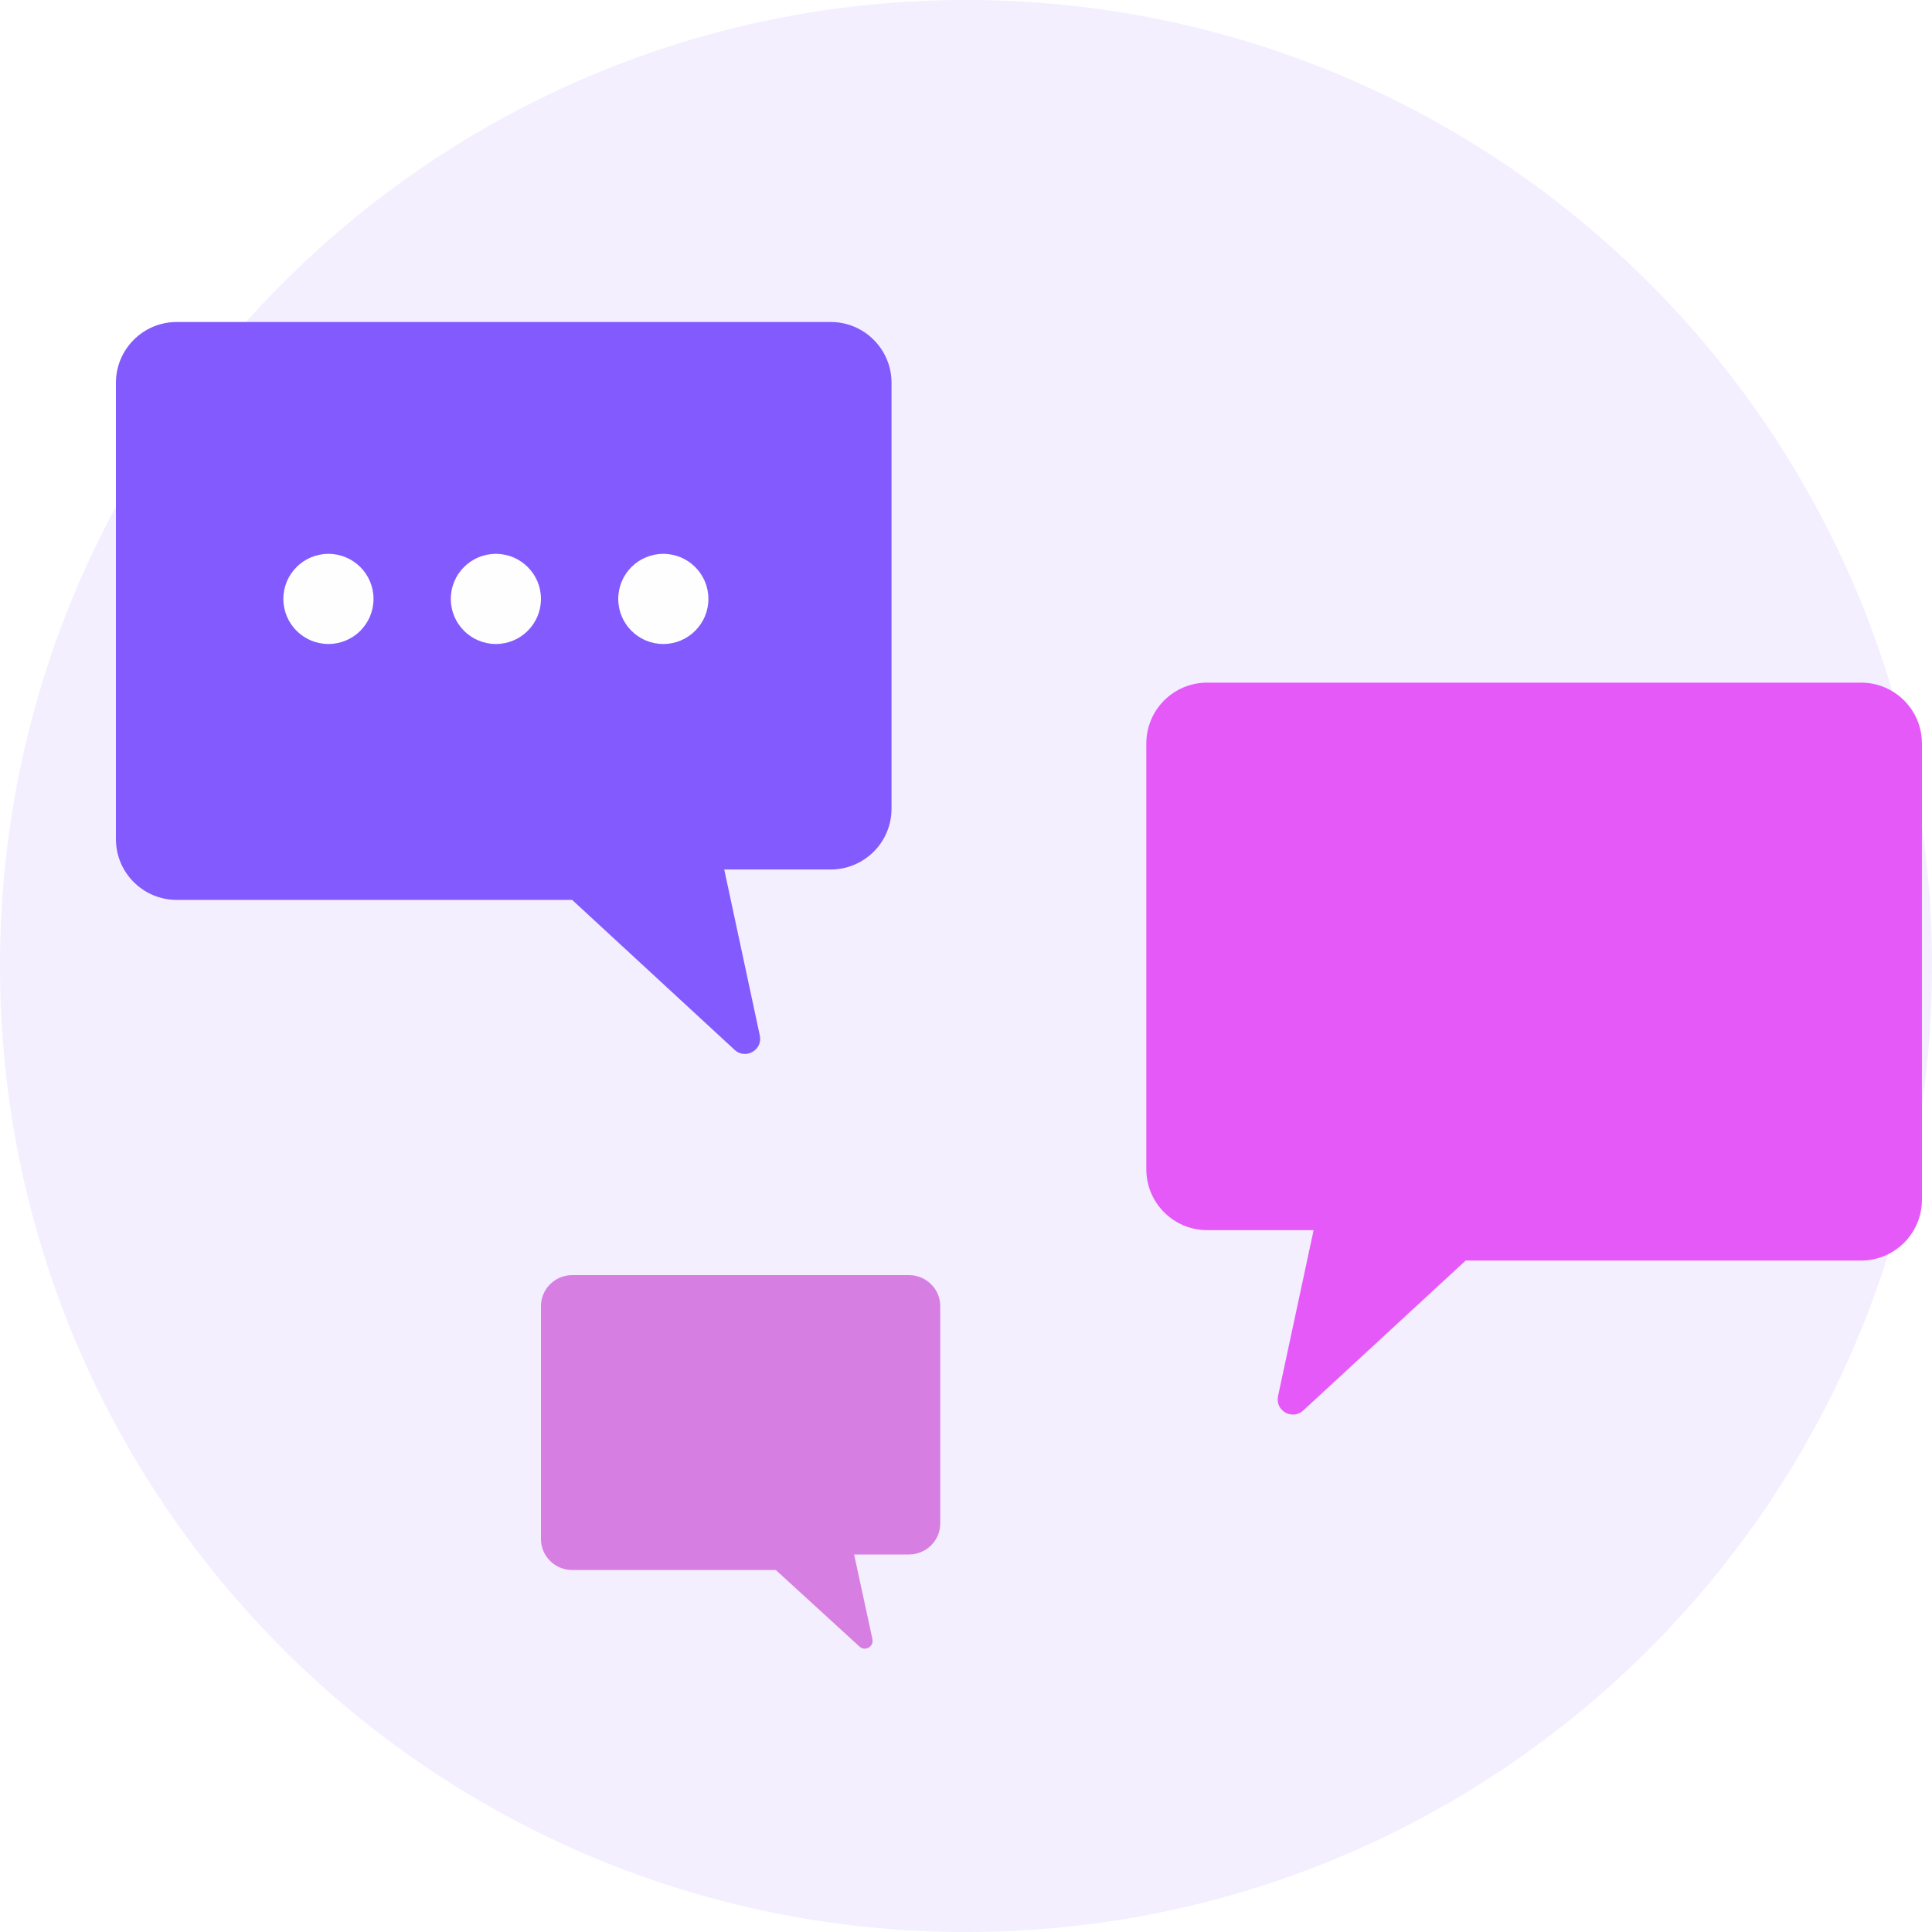
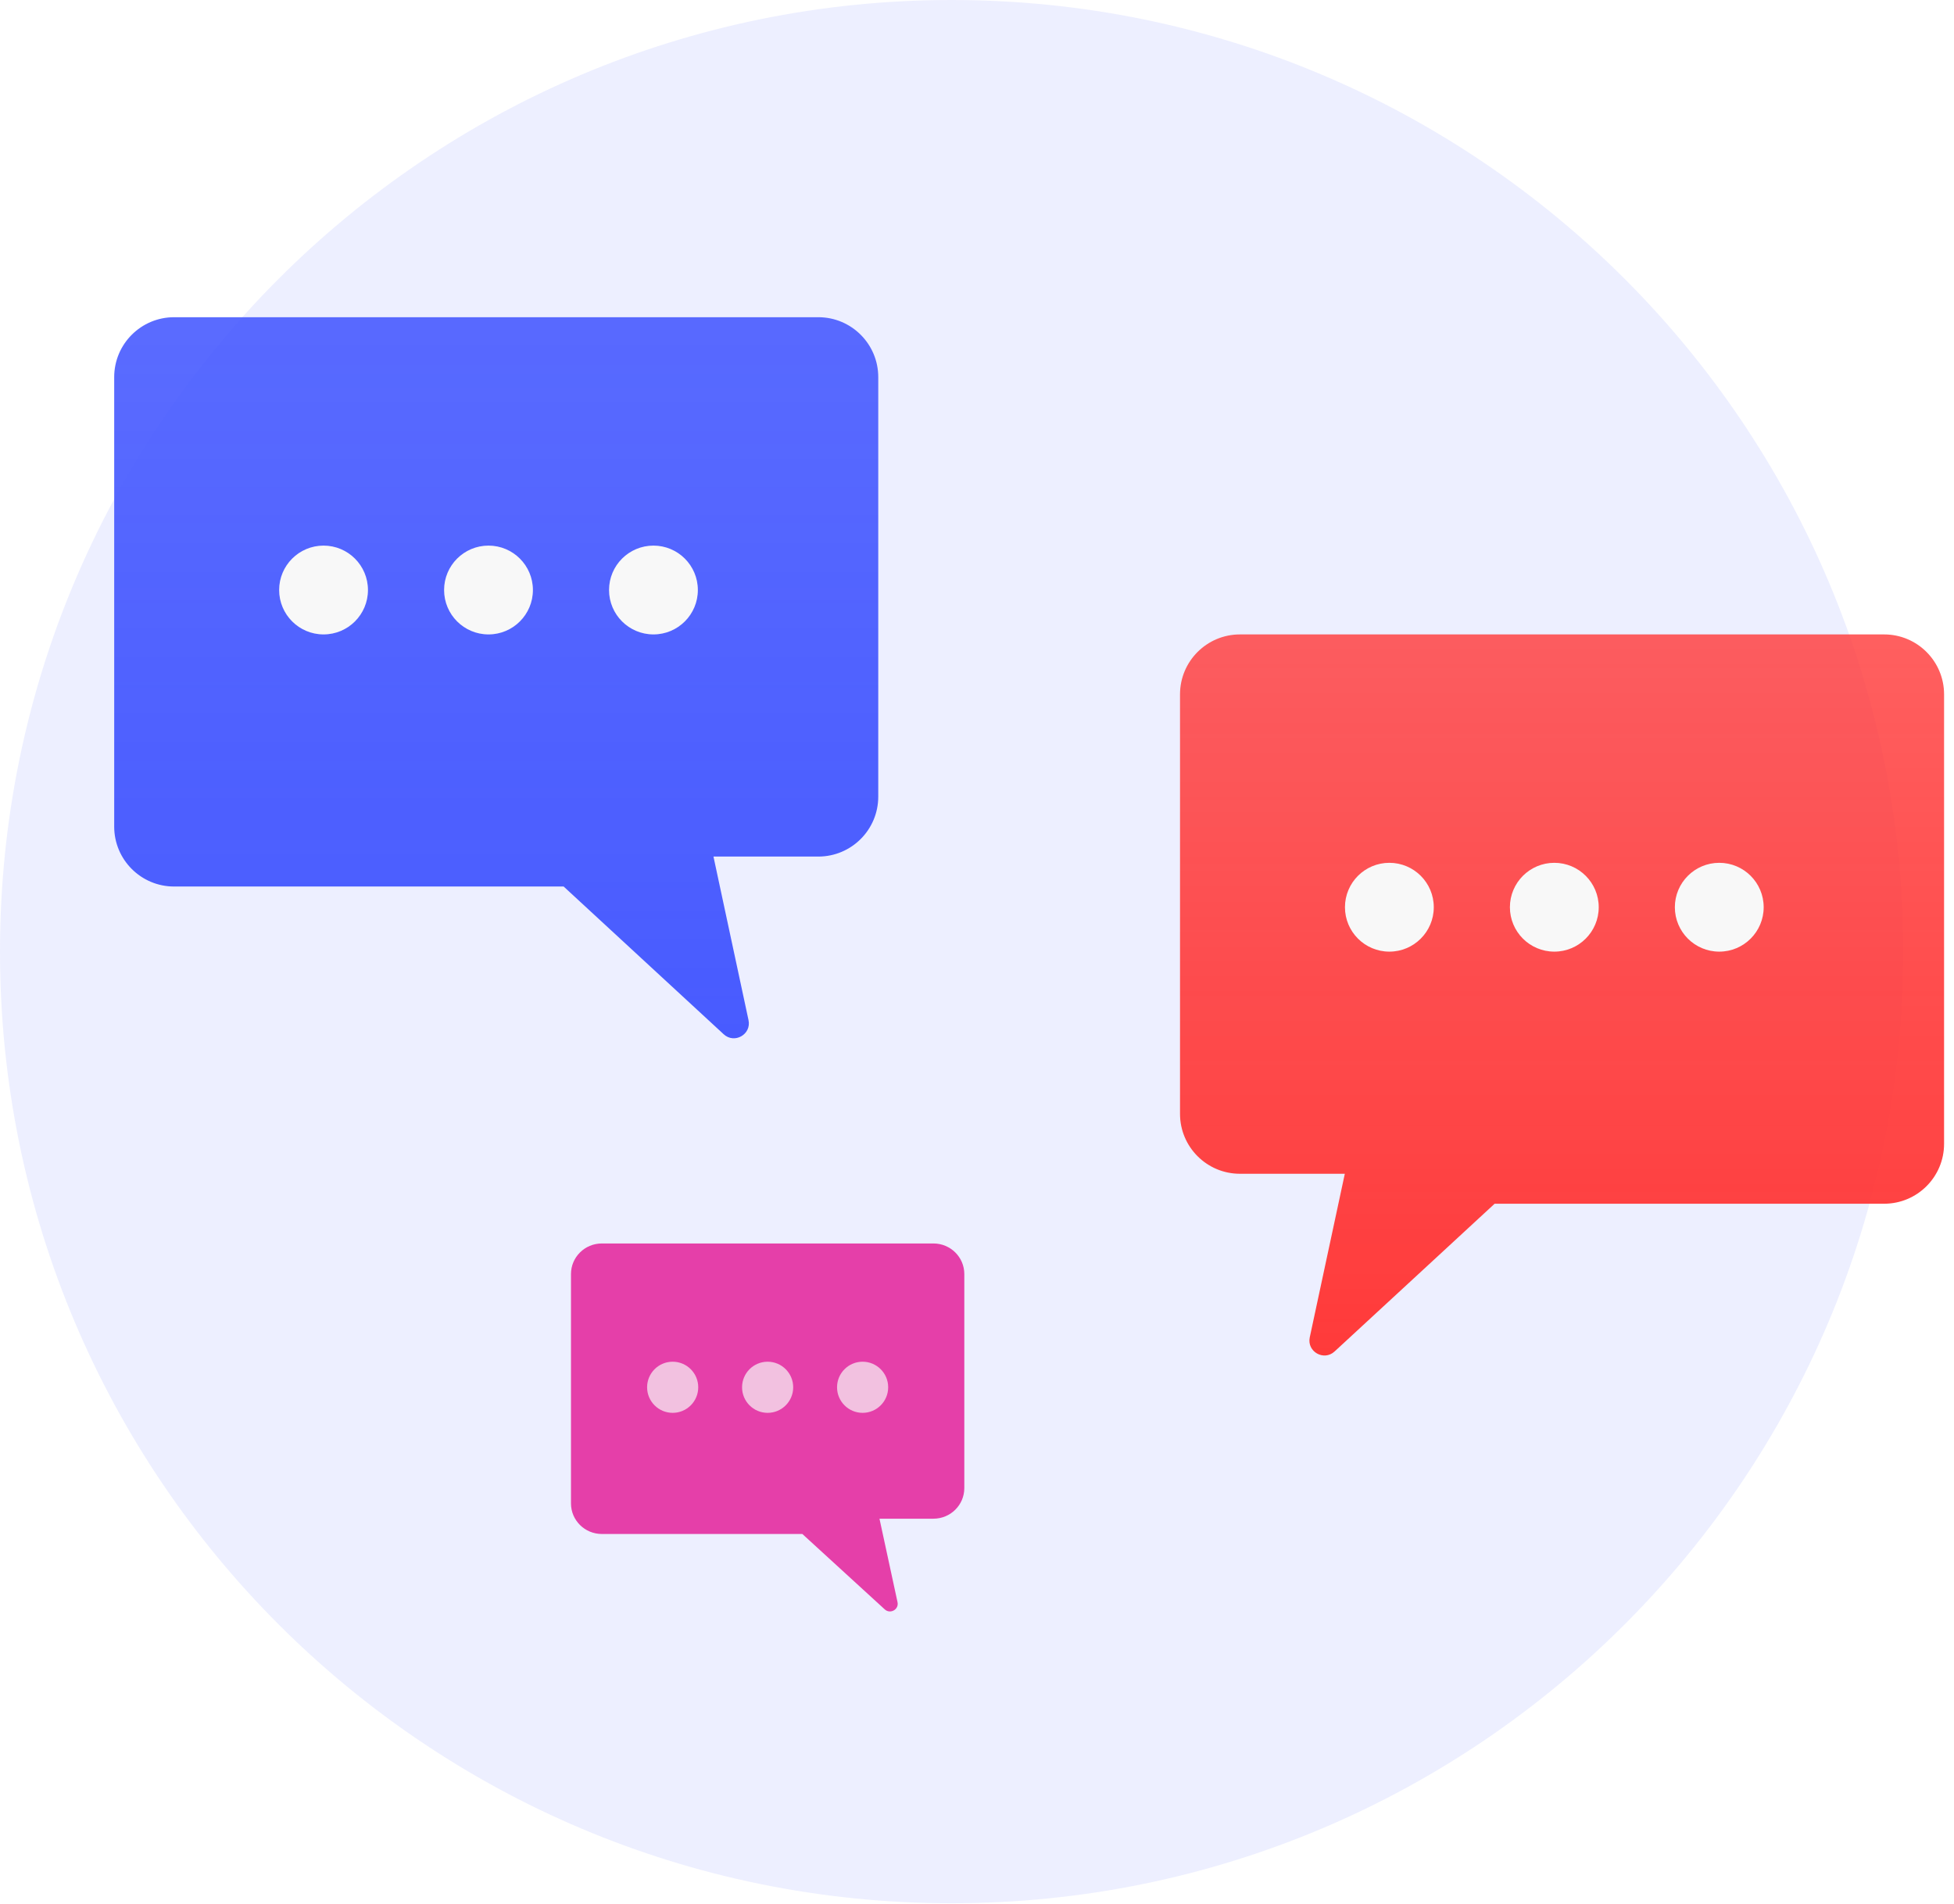
- <svg xmlns="http://www.w3.org/2000/svg" width="150" height="150" viewBox="0 0 150 150" fill="none">
-   <circle opacity="0.1" cx="75" cy="75" r="75" fill="#835AFD" />
-   <path d="M9 29.723V62.784V65.145C9 67.753 11.114 69.868 13.723 69.868H44.422L57.036 81.512C57.883 82.293 59.233 81.523 58.992 80.397L56.23 67.507H64.495C67.103 67.507 69.218 65.392 69.218 62.784V29.723C69.218 27.114 67.103 25 64.495 25H13.723C11.114 25 9 27.114 9 29.723Z" fill="#835AFD" />
-   <path d="M149.218 57.723V90.784V93.145C149.218 95.753 147.103 97.868 144.495 97.868H113.795L101.181 109.512C100.335 110.293 98.984 109.524 99.226 108.397L101.988 95.507H93.723C91.115 95.507 89 93.392 89 90.784V57.723C89 55.114 91.115 53 93.723 53H144.495C147.103 53 149.218 55.114 149.218 57.723Z" fill="#E559F9" />
-   <path d="M42 101.41V118.281V119.486C42 120.817 43.089 121.896 44.431 121.896H60.235L66.729 127.838C67.165 128.237 67.86 127.844 67.736 127.269L66.314 120.691H70.569C71.911 120.691 73 119.612 73 118.281V101.41C73 100.079 71.911 99 70.569 99H44.431C43.089 99 42 100.079 42 101.41Z" fill="#D67EE2" />
-   <circle cx="25.5" cy="46.5" r="3.5" fill="#FEFEFE" />
-   <circle cx="38.5" cy="46.5" r="3.5" fill="#FEFEFE" />
-   <circle cx="51.5" cy="46.5" r="3.5" fill="#FEFEFE" />
+ <svg xmlns="http://www.w3.org/2000/svg" width="154" height="150" viewBox="0 0 154 150" fill="none">
+   <circle opacity="0.1" cx="75" cy="75" r="75" fill="#485BFF" />
+   <path d="M9 29.723V62.784V65.145C9 67.754 11.114 69.868 13.723 69.868H44.422L57.036 81.512C57.883 82.293 59.233 81.524 58.992 80.397L56.23 67.507H64.495C67.103 67.507 69.218 65.392 69.218 62.784V29.723C69.218 27.115 67.103 25 64.495 25H13.723C11.114 25 9 27.115 9 29.723Z" fill="url(#paint0_linear)" />
+   <path d="M153.218 54.723V87.784V90.145C153.218 92.754 151.103 94.868 148.495 94.868H117.796L105.182 106.512C104.335 107.294 102.985 106.524 103.226 105.397L105.988 92.507H97.723C95.115 92.507 93 90.392 93 87.784V54.723C93 52.115 95.115 50 97.723 50H148.495C151.103 50 153.218 52.115 153.218 54.723Z" fill="url(#paint1_linear)" />
+   <circle cx="109.5" cy="71.5" r="3.5" fill="#F8F8F8" />
+   <circle cx="122.5" cy="71.5" r="3.5" fill="#F8F8F8" />
+   <circle cx="135.5" cy="71.5" r="3.5" fill="#F8F8F8" />
+   <path d="M45 100.41V117.281V118.486C45 119.817 46.089 120.896 47.431 120.896H63.235L69.729 126.838C70.165 127.237 70.86 126.844 70.736 126.269L69.314 119.691H73.569C74.911 119.691 76 118.612 76 117.281V100.41C76 99.079 74.911 98 73.569 98H47.431C46.089 98 45 99.079 45 100.41Z" fill="#E53FA9" />
+   <circle cx="25.5" cy="46.5" r="3.5" fill="#F8F8F8" />
+   <circle cx="38.5" cy="46.5" r="3.5" fill="#F8F8F8" />
+   <circle cx="51.5" cy="46.5" r="3.5" fill="#F8F8F8" />
+   <circle opacity="0.7" cx="53.015" cy="109.334" r="2.015" fill="#F8F8F8" />
+   <circle opacity="0.7" cx="60.499" cy="109.334" r="2.015" fill="#F8F8F8" />
+   <circle opacity="0.7" cx="67.985" cy="109.334" r="2.015" fill="#F8F8F8" />
+   <defs>
+     <linearGradient id="paint0_linear" x1="39.109" y1="25" x2="39.109" y2="81.83" gradientUnits="userSpaceOnUse">
+       <stop stop-color="#485BFF" stop-opacity="0.9" />
+       <stop offset="1" stop-color="#485BFF" />
+     </linearGradient>
+     <linearGradient id="paint1_linear" x1="123.109" y1="50" x2="123.109" y2="106.83" gradientUnits="userSpaceOnUse">
+       <stop stop-color="#FF3A3A" stop-opacity="0.81" />
+       <stop offset="1" stop-color="#FF3A3A" />
+     </linearGradient>
+   </defs>
</svg>
